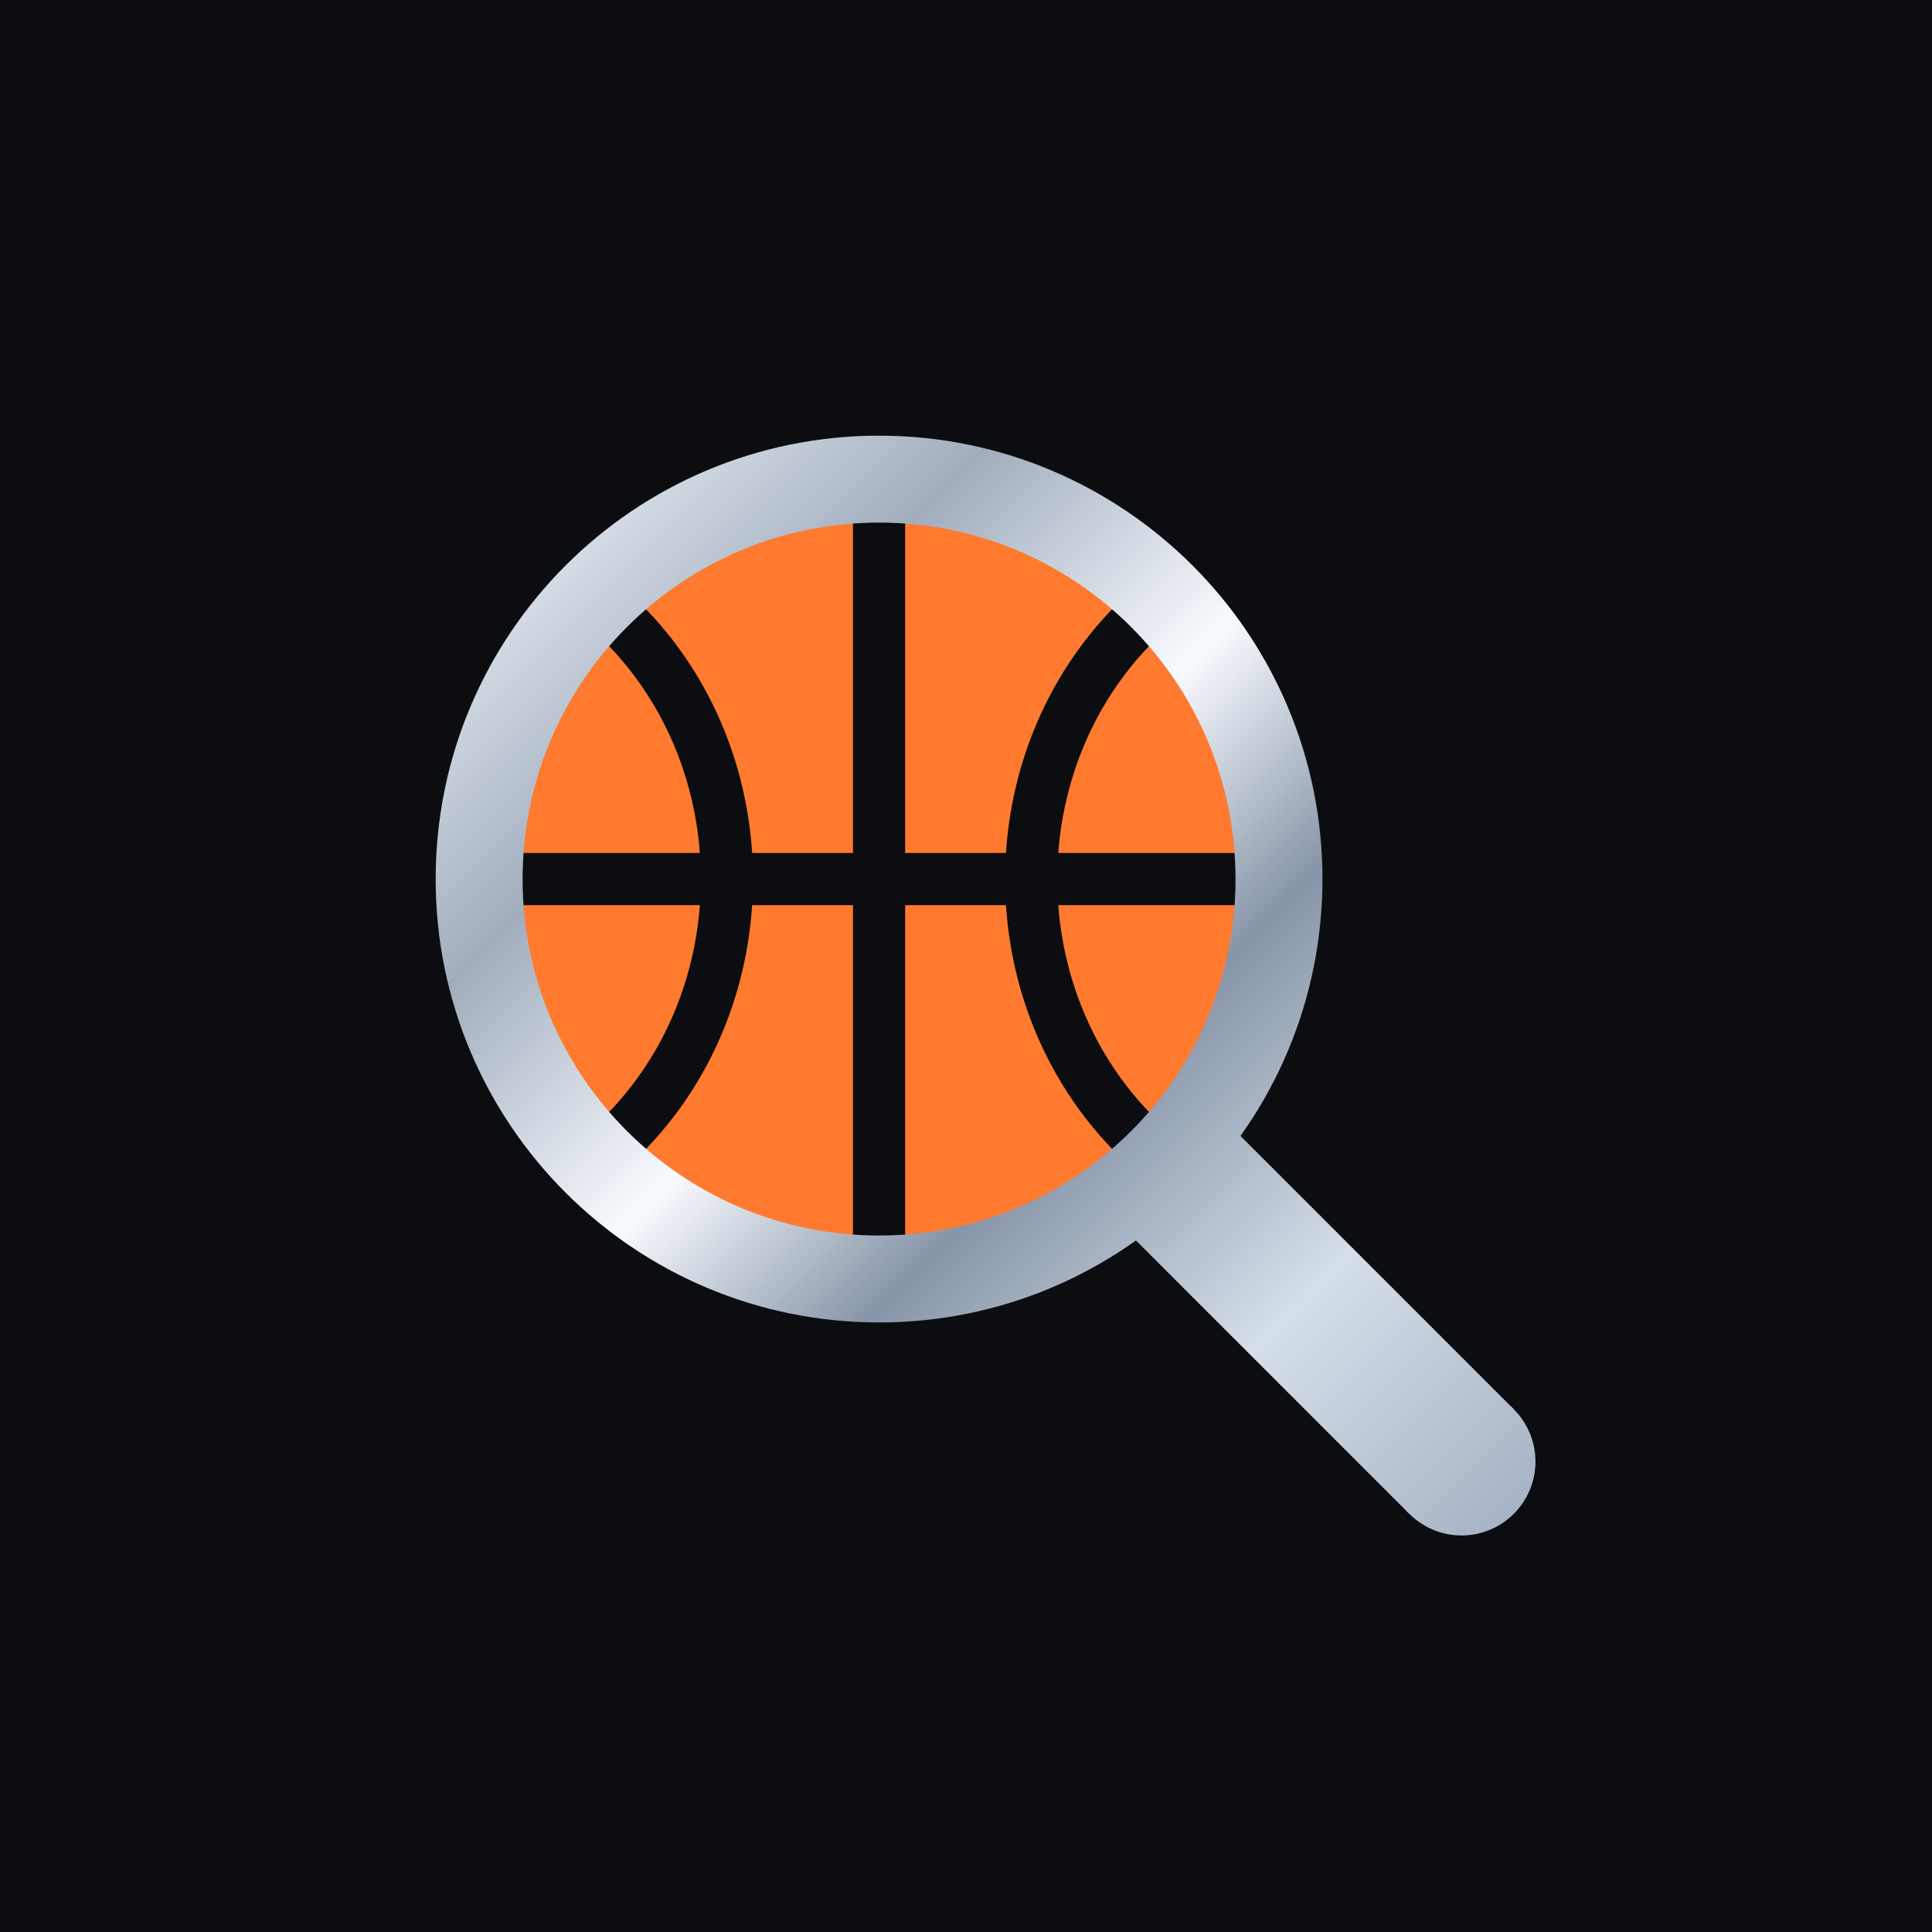
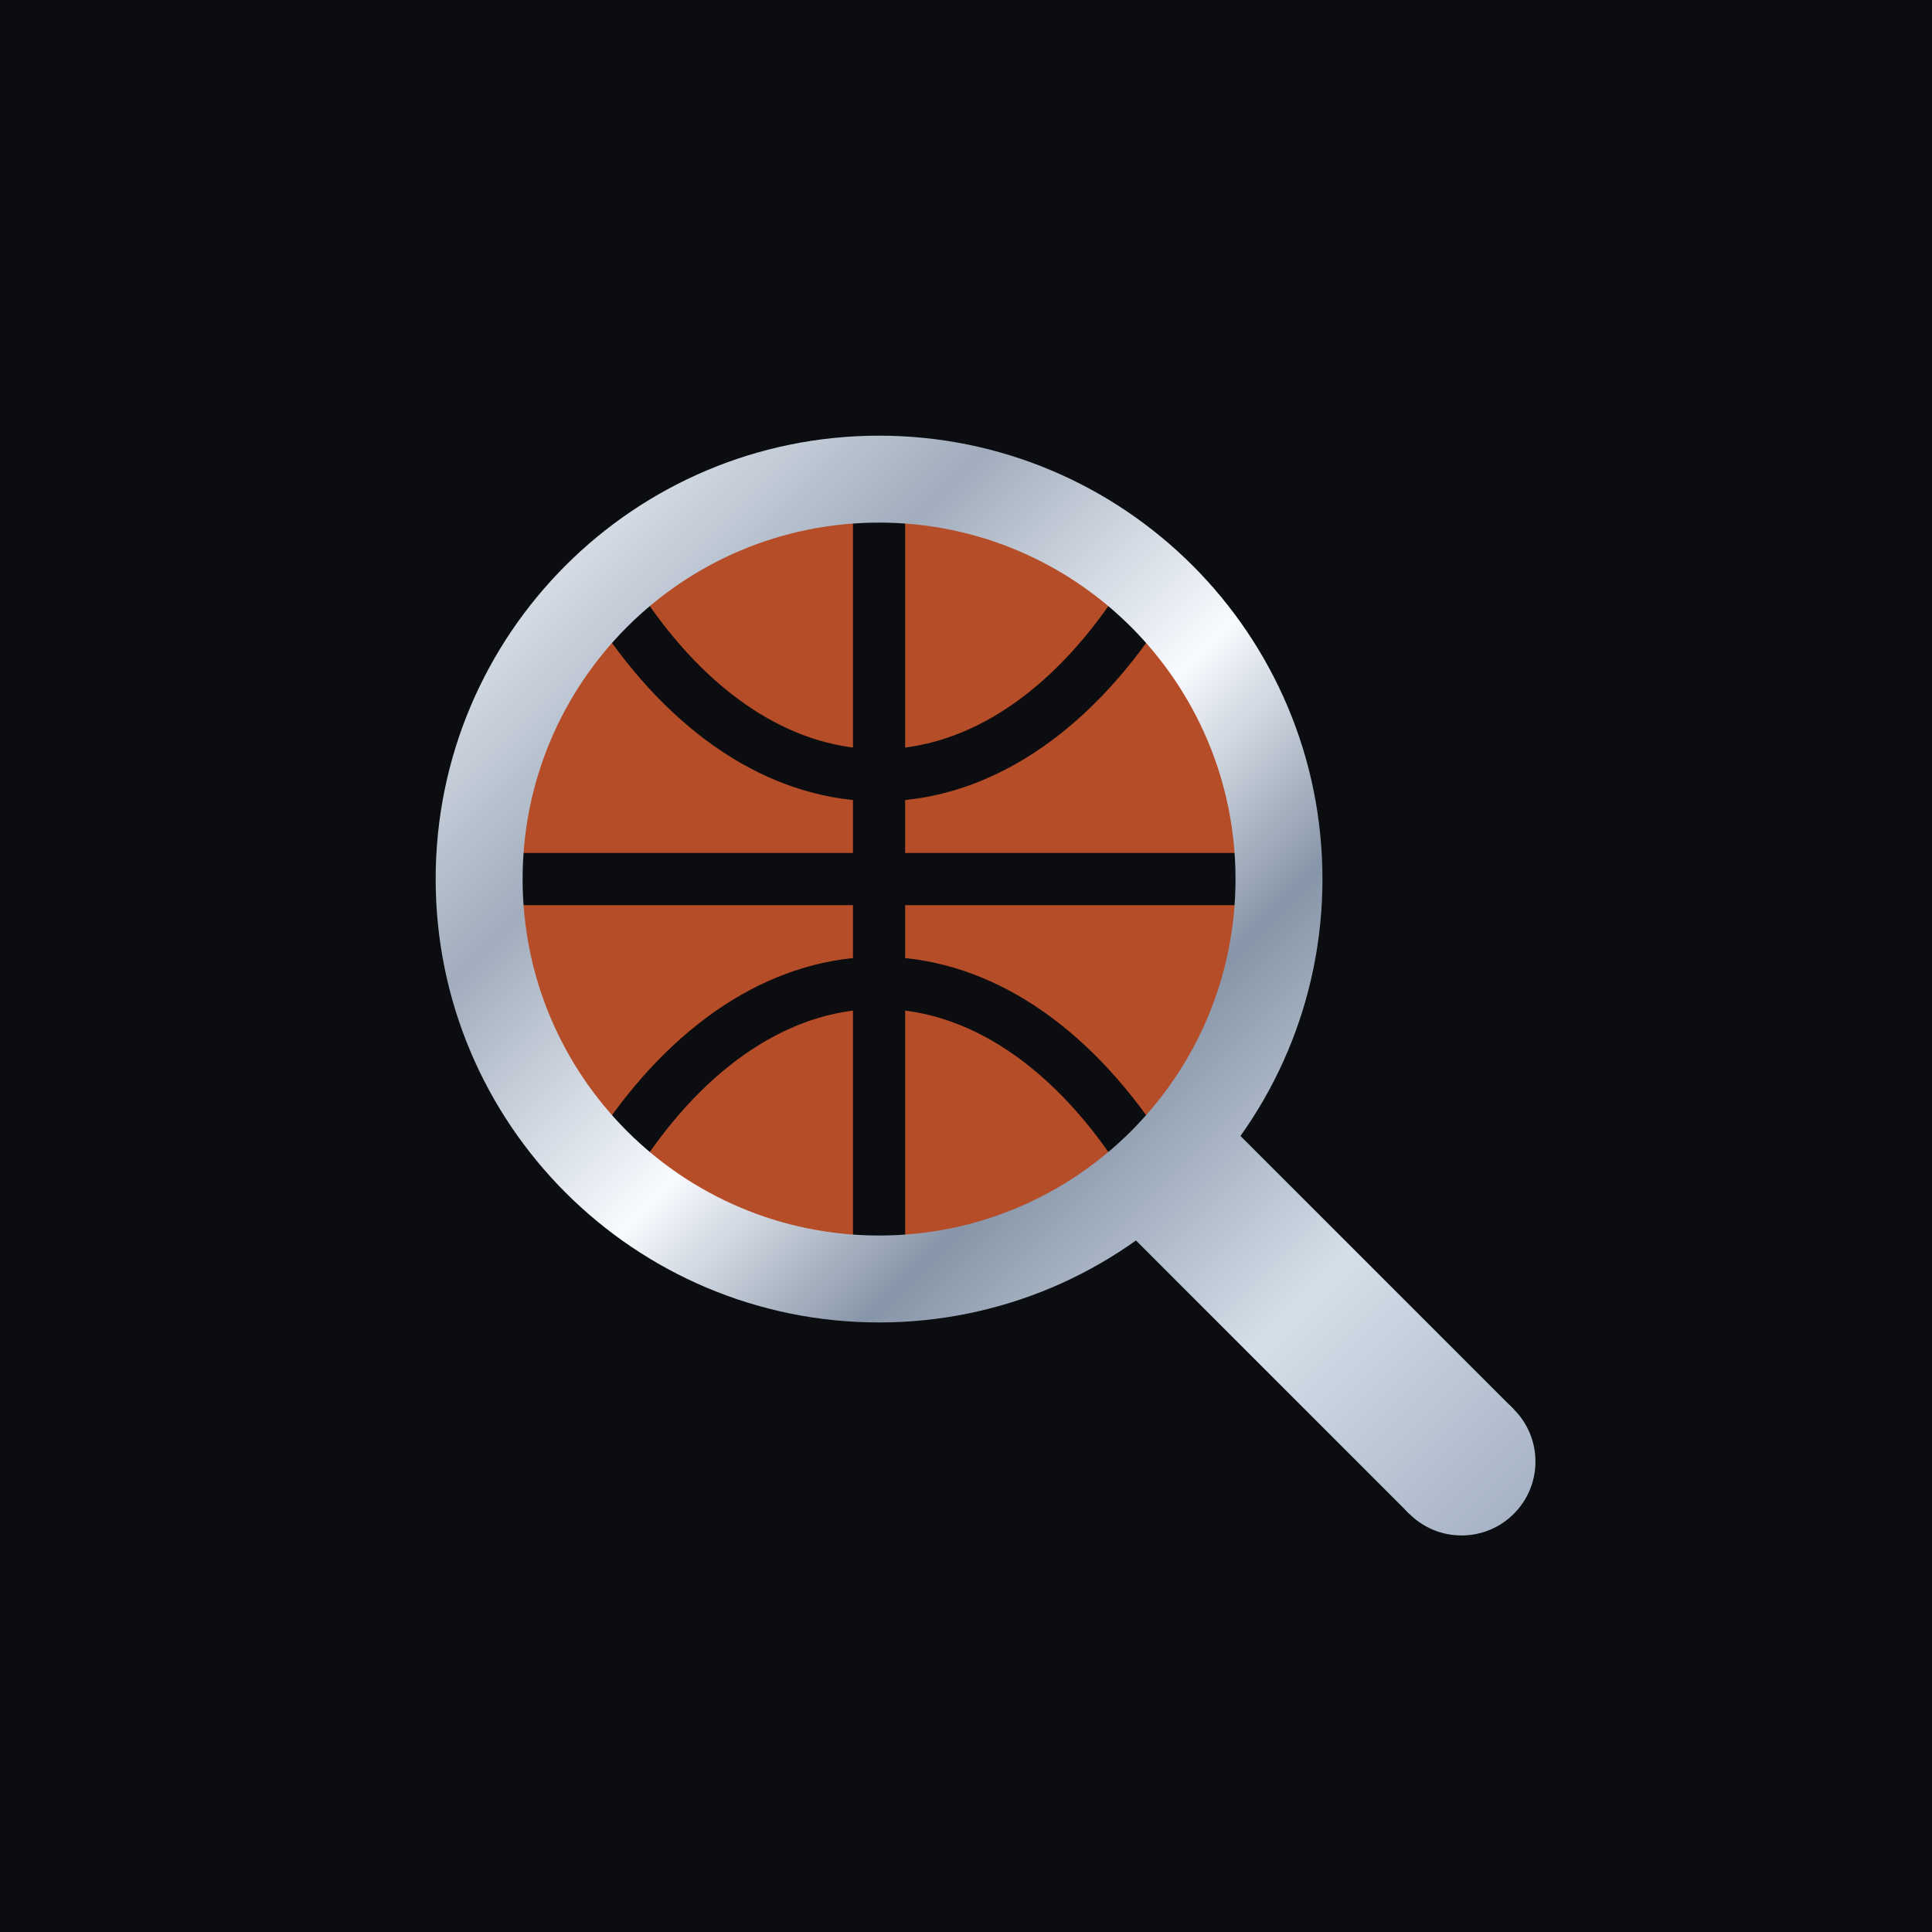
<svg xmlns="http://www.w3.org/2000/svg" viewBox="0 0 32 32" width="512" height="512">
  <defs>
    <linearGradient id="silver" x1="5" y1="5" x2="29" y2="29" gradientUnits="userSpaceOnUse">
      <stop offset="0" stop-color="#eef3f8" />
      <stop offset="0.22" stop-color="#a1adbd" />
      <stop offset="0.42" stop-color="#f8fbff" />
      <stop offset="0.58" stop-color="#8795a8" />
      <stop offset="0.78" stop-color="#d5dfe9" />
      <stop offset="1" stop-color="#a3b0c2" />
    </linearGradient>
  </defs>
  <rect width="32" height="32" fill="#0c0d10" />
  <g transform="translate(16 16) scale(0.72) translate(-16 -16)">
    <line x1="20.5" y1="20.5" x2="27.4" y2="27.4" stroke="url(#silver)" stroke-width="3.4" stroke-linecap="butt" />
    <circle cx="27.4" cy="27.4" r="1.7" fill="url(#silver)" />
-     <circle cx="14" cy="14" r="8.4" fill="#ff7a2f" />
-     <path d="M5.6 14h16.8M14 5.6v16.8M8.1 8.1c3.2 3.2 3.2 8.6 0 11.8M19.9 8.1c-3.2 3.2-3.2 8.6 0 11.8" fill="none" stroke="#0c0d10" stroke-width="1.2" />
+     <circle cx="14" cy="14" r="8.4" fill="#b44d28" />
+     <path d="M5.6 14h16.8M14 5.6v16.8M8.16 7.96C11.52 12.83 16.48 12.83 19.84 7.96M8.16 20.04C11.52 15.17 16.48 15.17 19.84 20.04" fill="none" stroke="#0c0d10" stroke-width="1.2" />
    <circle cx="14" cy="14" r="9.2" fill="none" stroke="url(#silver)" stroke-width="2" />
  </g>
</svg>
